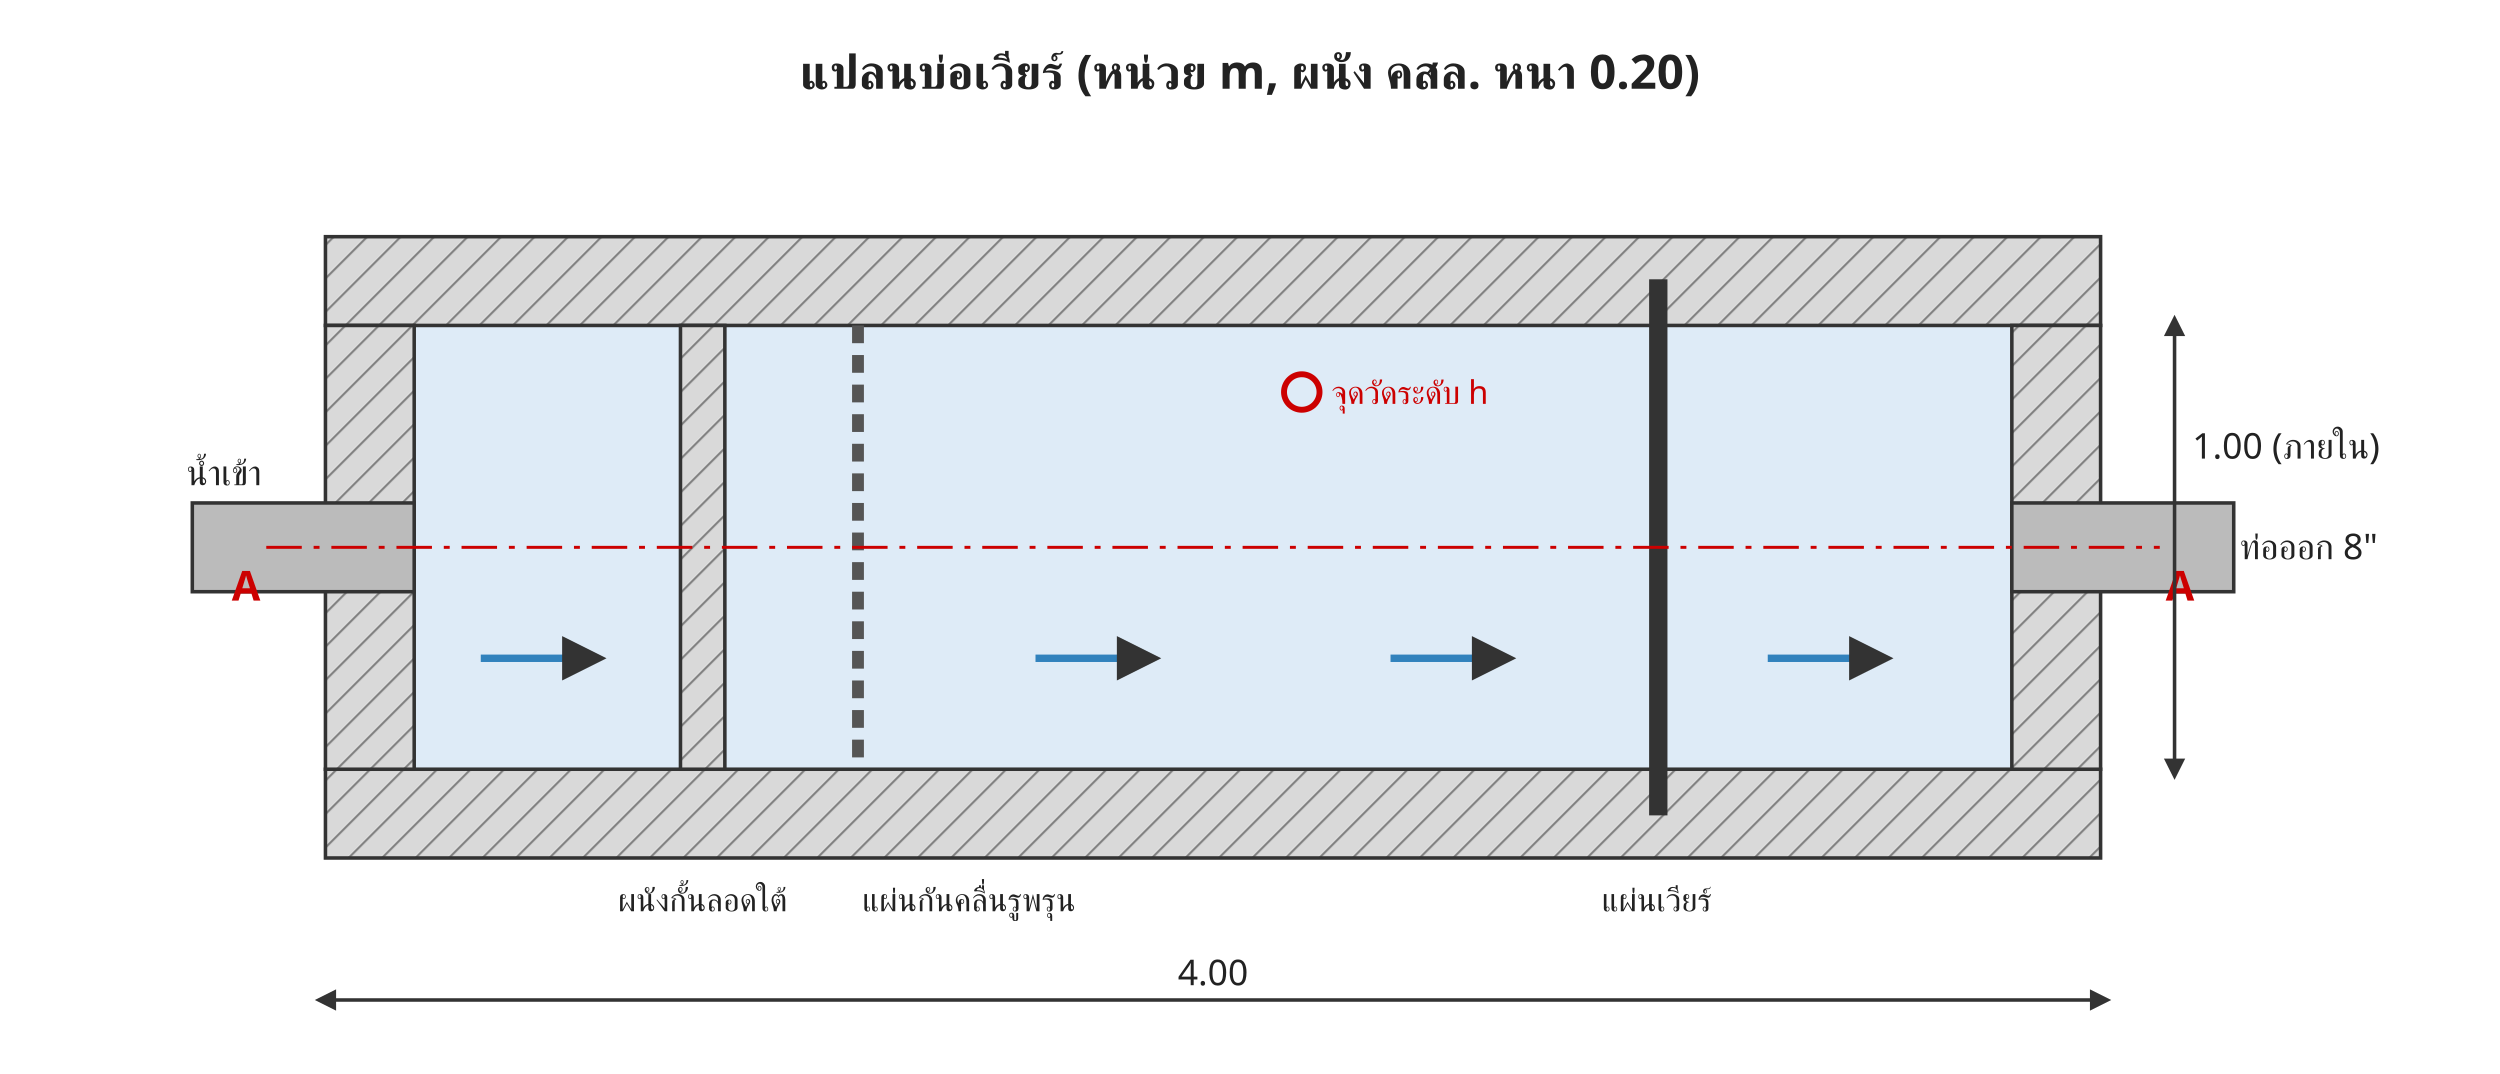
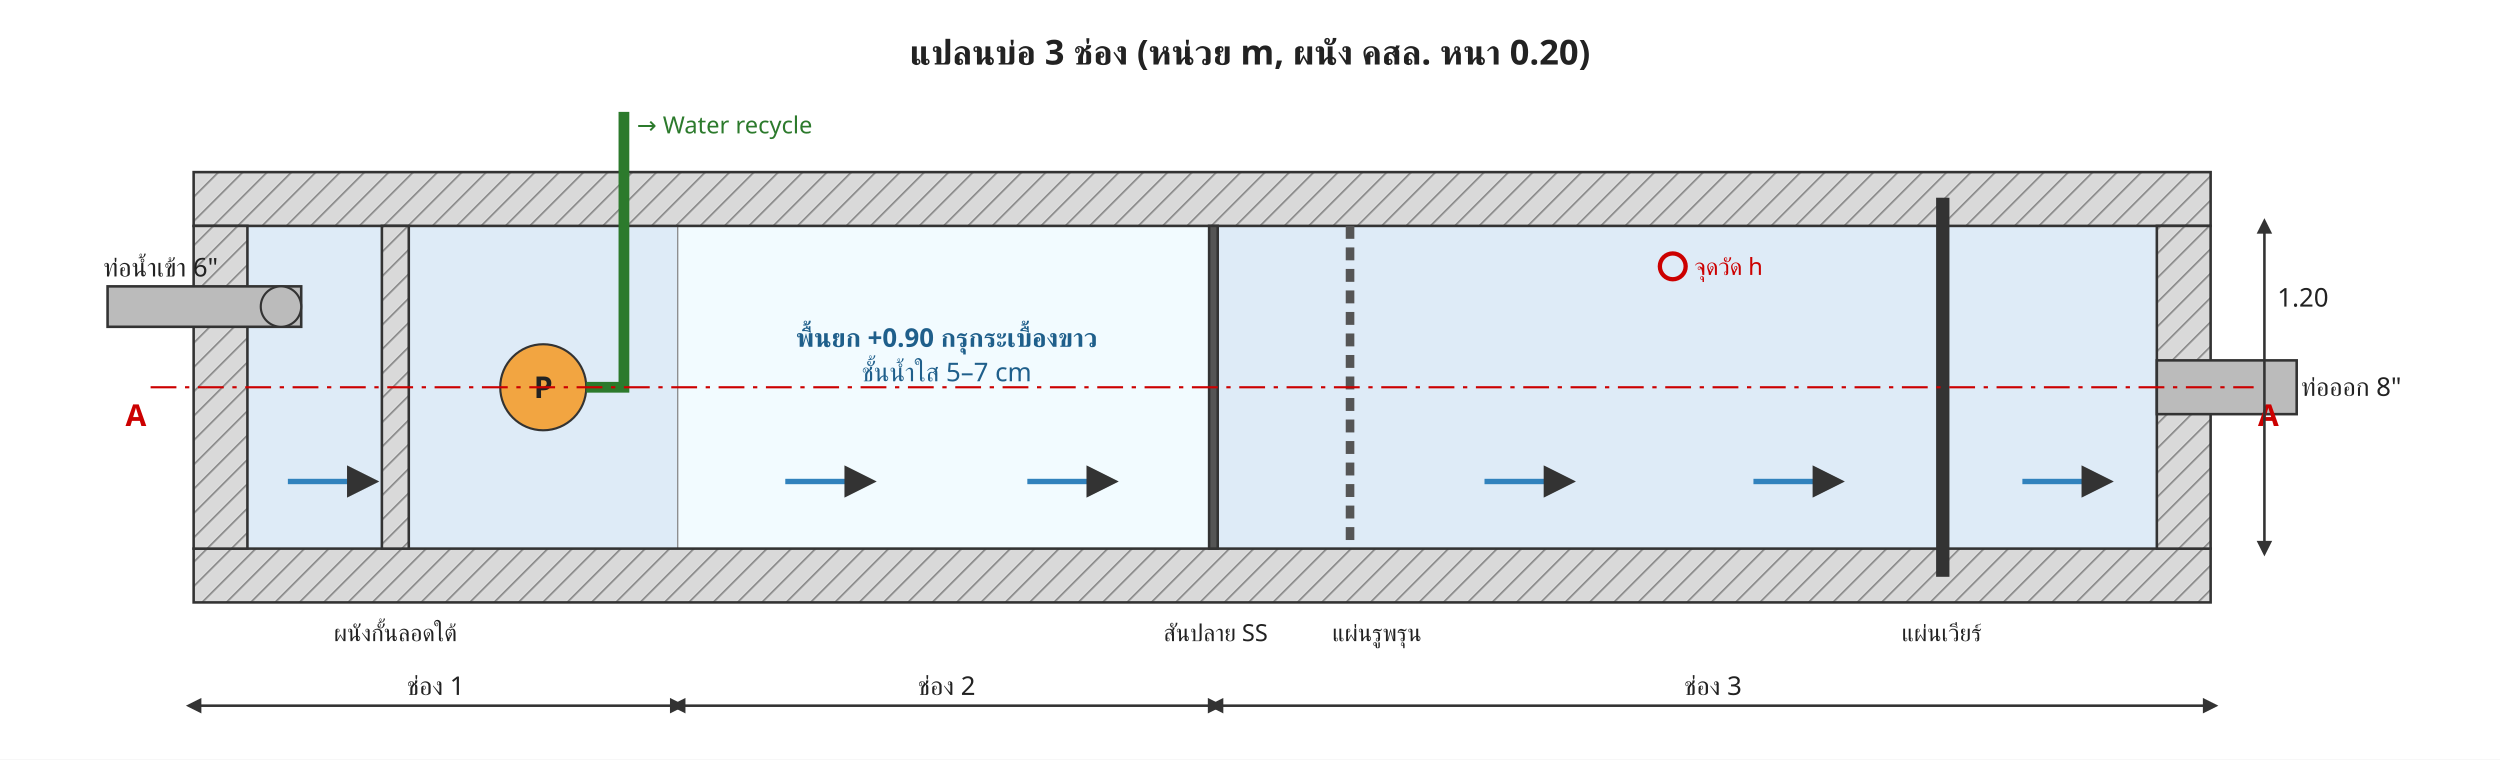
- <svg xmlns="http://www.w3.org/2000/svg" viewBox="0 0 845 363" width="845" height="363" font-family="Sarabun, Tahoma, sans-serif">
+ <svg xmlns="http://www.w3.org/2000/svg" viewBox="0 0 1162 353" width="1162" height="353" font-family="Sarabun, Tahoma, sans-serif">
  <defs>
    <pattern id="rc" width="8" height="8" patternUnits="userSpaceOnUse" patternTransform="rotate(45)">
      <rect width="8" height="8" fill="#d9d9d9" />
      <line x1="0" y1="0" x2="0" y2="8" stroke="#888" stroke-width="1.5" />
    </pattern>
    <marker id="a" viewBox="0 0 10 10" refX="5" refY="5" markerWidth="6" markerHeight="6" orient="auto-start-reverse">
      <path d="M0,0 L10,5 L0,10 z" fill="#333" />
    </marker>
  </defs>
-   <rect width="845" height="363" fill="white" />
-   <text x="422.5" y="30.0" font-size="16" text-anchor="middle" fill="#222" font-weight="bold">แปลนบ่อเวียร์ (หน่วย m, ผนัง คสล. หนา 0.20)</text>
-   <rect x="140.0" y="110.0" width="540.0" height="150.0" fill="#deebf7" stroke="none" stroke-width="1.2" />
-   <rect x="110.0" y="80.0" width="600.0" height="30.0" fill="url(#rc)" stroke="#333" stroke-width="1.2" />
-   <rect x="110.0" y="260.0" width="600.0" height="30.0" fill="url(#rc)" stroke="#333" stroke-width="1.2" />
-   <rect x="110.0" y="110.0" width="30.0" height="150.0" fill="url(#rc)" stroke="#333" stroke-width="1.2" />
-   <rect x="680.0" y="110.0" width="30.0" height="150.0" fill="url(#rc)" stroke="#333" stroke-width="1.2" />
-   <rect x="65.0" y="170.0" width="75.0" height="30.0" fill="#bbb" stroke="#333" stroke-width="1.2" />
-   <text x="63.0" y="164.0" font-size="12" text-anchor="start" fill="#222" font-weight="normal">น้ำเข้า</text>
-   <rect x="680.0" y="170.0" width="75.0" height="30.0" fill="#bbb" stroke="#333" stroke-width="1.2" />
-   <text x="757.0" y="189.0" font-size="12" text-anchor="start" fill="#222" font-weight="normal">ท่อออก 8"</text>
-   <rect x="230.0" y="110.0" width="15.0" height="150.0" fill="url(#rc)" stroke="#333" stroke-width="1.2" />
-   <line x1="290.0" y1="110.0" x2="290.0" y2="260.0" stroke="#555" stroke-width="4" stroke-dasharray="6 4" />
-   <rect x="558.0" y="95.0" width="5.0" height="180.0" fill="#333" stroke="#333" stroke-width="1.2" />
-   <circle cx="440.0" cy="132.5" r="6" fill="none" stroke="#c00" stroke-width="2" />
-   <text x="450.0" y="136.5" font-size="11" text-anchor="start" fill="#c00" font-weight="normal">จุดวัดระดับ h</text>
-   <line x1="162.5" y1="222.5" x2="197.5" y2="222.5" stroke="#3182bd" stroke-width="2.5" marker-end="url(#a)" />
-   <line x1="350.0" y1="222.5" x2="385.0" y2="222.5" stroke="#3182bd" stroke-width="2.5" marker-end="url(#a)" />
-   <line x1="470.0" y1="222.5" x2="505.0" y2="222.5" stroke="#3182bd" stroke-width="2.5" marker-end="url(#a)" />
-   <line x1="597.5" y1="222.5" x2="632.5" y2="222.5" stroke="#3182bd" stroke-width="2.5" marker-end="url(#a)" />
-   <line x1="90.0" y1="185.0" x2="730.0" y2="185.0" stroke="#c00" stroke-width="1" stroke-dasharray="12 4 2 4" />
-   <text x="88.0" y="203.0" font-size="14" text-anchor="end" fill="#c00" font-weight="bold">A</text>
-   <text x="732.0" y="203.0" font-size="14" text-anchor="start" fill="#c00" font-weight="bold">A</text>
-   <text x="237.5" y="308.0" font-size="11" text-anchor="middle" fill="#222" font-weight="normal">ผนังกั้นลอดใต้</text>
-   <text x="327.5" y="308.0" font-size="11" text-anchor="middle" fill="#222" font-weight="normal">แผ่นกันคลื่นรูพรุน</text>
-   <text x="560.0" y="308.0" font-size="11" text-anchor="middle" fill="#222" font-weight="normal">แผ่นเวียร์</text>
-   <line x1="110.0" y1="338.0" x2="710.0" y2="338.0" stroke="#333" stroke-width="1.2" marker-start="url(#a)" marker-end="url(#a)" />
-   <text x="410.0" y="333.0" font-size="12" text-anchor="middle" fill="#222" font-weight="normal">4.00</text>
-   <line x1="735.0" y1="110.0" x2="735.0" y2="260.0" stroke="#333" stroke-width="1.2" marker-start="url(#a)" marker-end="url(#a)" />
-   <text x="741.0" y="155.0" font-size="12" text-anchor="start" fill="#222" font-weight="normal">1.00 (ภายใน)</text>
+   <rect width="1162" height="353" fill="white" />
+   <text x="581.0" y="30.0" font-size="16" text-anchor="middle" fill="#222" font-weight="bold">แปลนบ่อ 3 ช่อง (หน่วย m, ผนัง คสล. หนา 0.20)</text>
+   <rect x="115.0" y="105.0" width="200.0" height="150.0" fill="#deebf7" stroke="none" stroke-width="1.2" />
+   <rect x="315.0" y="105.0" width="250.0" height="150.0" fill="#f2fbff" stroke="#888" stroke-width="0.6" />
+   <rect x="565.0" y="105.0" width="437.5" height="150.0" fill="#deebf7" stroke="none" stroke-width="1.2" />
+   <rect x="90.0" y="80.0" width="937.5" height="25.0" fill="url(#rc)" stroke="#333" stroke-width="1.2" />
+   <rect x="90.0" y="255.0" width="937.5" height="25.0" fill="url(#rc)" stroke="#333" stroke-width="1.2" />
+   <rect x="90.0" y="105.0" width="25.0" height="150.0" fill="url(#rc)" stroke="#333" stroke-width="1.2" />
+   <rect x="1002.5" y="105.0" width="25.0" height="150.0" fill="url(#rc)" stroke="#333" stroke-width="1.2" />
+   <rect x="50.0" y="133.1" width="90.0" height="18.8" fill="#bbb" stroke="#333" stroke-width="1.2" />
+   <circle cx="130.6" cy="142.5" r="9.4" fill="#bbb" stroke="#333" />
+   <text x="48.0" y="128.5" font-size="12" text-anchor="start" fill="#222" font-weight="normal">ท่อน้ำเข้า 6"</text>
+   <rect x="177.5" y="105.0" width="12.5" height="150.0" fill="url(#rc)" stroke="#333" stroke-width="1.2" />
+   <circle cx="252.5" cy="180.0" r="20.0" fill="#f2a541" stroke="#333" />
+   <text x="252.5" y="185.0" font-size="14" text-anchor="middle" fill="#222" font-weight="bold">P</text>
+   <path d="M272.5,180.0 H290.0 V52.0" fill="none" stroke="#2c7a2c" stroke-width="5" />
+   <text x="296.0" y="62.0" font-size="11" text-anchor="start" fill="#2c7a2c" font-weight="normal">→ Water recycle</text>
+   <rect x="562.0" y="105.0" width="4.0" height="150.0" fill="#555" stroke="#333" stroke-width="1.2" />
+   <line x1="627.5" y1="105.0" x2="627.5" y2="255.0" stroke="#555" stroke-width="4" stroke-dasharray="6 4" />
+   <rect x="900.5" y="92.5" width="5.0" height="175.0" fill="#333" stroke="#333" stroke-width="1.2" />
+   <circle cx="777.5" cy="123.8" r="6" fill="none" stroke="#c00" stroke-width="2" />
+   <text x="787.5" y="127.8" font-size="11" text-anchor="start" fill="#c00" font-weight="normal">จุดวัด h</text>
+   <rect x="1002.5" y="167.5" width="65.0" height="25.0" fill="#bbb" stroke="#333" stroke-width="1.2" />
+   <text x="1069.5" y="184.0" font-size="12" text-anchor="start" fill="#222" font-weight="normal">ท่อออก 8"</text>
+   <line x1="133.8" y1="223.8" x2="168.8" y2="223.8" stroke="#3182bd" stroke-width="2.5" marker-end="url(#a)" />
+   <line x1="365.0" y1="223.8" x2="400.0" y2="223.8" stroke="#3182bd" stroke-width="2.5" marker-end="url(#a)" />
+   <line x1="477.5" y1="223.8" x2="512.5" y2="223.8" stroke="#3182bd" stroke-width="2.5" marker-end="url(#a)" />
+   <line x1="690.0" y1="223.8" x2="725.0" y2="223.8" stroke="#3182bd" stroke-width="2.5" marker-end="url(#a)" />
+   <line x1="815.0" y1="223.8" x2="850.0" y2="223.8" stroke="#3182bd" stroke-width="2.5" marker-end="url(#a)" />
+   <line x1="940.0" y1="223.8" x2="975.0" y2="223.8" stroke="#3182bd" stroke-width="2.5" marker-end="url(#a)" />
+   <text x="440.0" y="161.2" font-size="12" text-anchor="middle" fill="#1f5f8b" font-weight="bold">พื้นยก +0.90 กรุกระเบื้องขาว</text>
+   <text x="440.0" y="177.2" font-size="12" text-anchor="middle" fill="#1f5f8b" font-weight="normal">ชั้นน้ำใส 5–7 cm</text>
+   <line x1="70.0" y1="180.0" x2="1047.5" y2="180.0" stroke="#c00" stroke-width="1" stroke-dasharray="12 4 2 4" />
+   <text x="68.0" y="198.0" font-size="14" text-anchor="end" fill="#c00" font-weight="bold">A</text>
+   <text x="1049.5" y="198.0" font-size="14" text-anchor="start" fill="#c00" font-weight="bold">A</text>
+   <text x="183.8" y="298.0" font-size="11" text-anchor="middle" fill="#222" font-weight="normal">ผนังกั้นลอดใต้</text>
+   <text x="565.0" y="298.0" font-size="11" text-anchor="middle" fill="#222" font-weight="normal">สันปลาย SS</text>
+   <text x="640.0" y="298.0" font-size="11" text-anchor="middle" fill="#222" font-weight="normal">แผ่นรูพรุน</text>
+   <text x="902.5" y="298.0" font-size="11" text-anchor="middle" fill="#222" font-weight="normal">แผ่นเวียร์</text>
+   <line x1="90.0" y1="328.0" x2="315.0" y2="328.0" stroke="#333" stroke-width="1.2" marker-start="url(#a)" marker-end="url(#a)" />
+   <text x="202.5" y="323.0" font-size="12" text-anchor="middle" fill="#222" font-weight="normal">ช่อง 1</text>
+   <line x1="315.0" y1="328.0" x2="565.0" y2="328.0" stroke="#333" stroke-width="1.2" marker-start="url(#a)" marker-end="url(#a)" />
+   <text x="440.0" y="323.0" font-size="12" text-anchor="middle" fill="#222" font-weight="normal">ช่อง 2</text>
+   <line x1="565.0" y1="328.0" x2="1027.5" y2="328.0" stroke="#333" stroke-width="1.2" marker-start="url(#a)" marker-end="url(#a)" />
+   <text x="796.2" y="323.0" font-size="12" text-anchor="middle" fill="#222" font-weight="normal">ช่อง 3</text>
+   <line x1="1052.5" y1="105.0" x2="1052.5" y2="255.0" stroke="#333" stroke-width="1.2" marker-start="url(#a)" marker-end="url(#a)" />
+   <text x="1058.5" y="142.5" font-size="12" text-anchor="start" fill="#222" font-weight="normal">1.20</text>
</svg>
